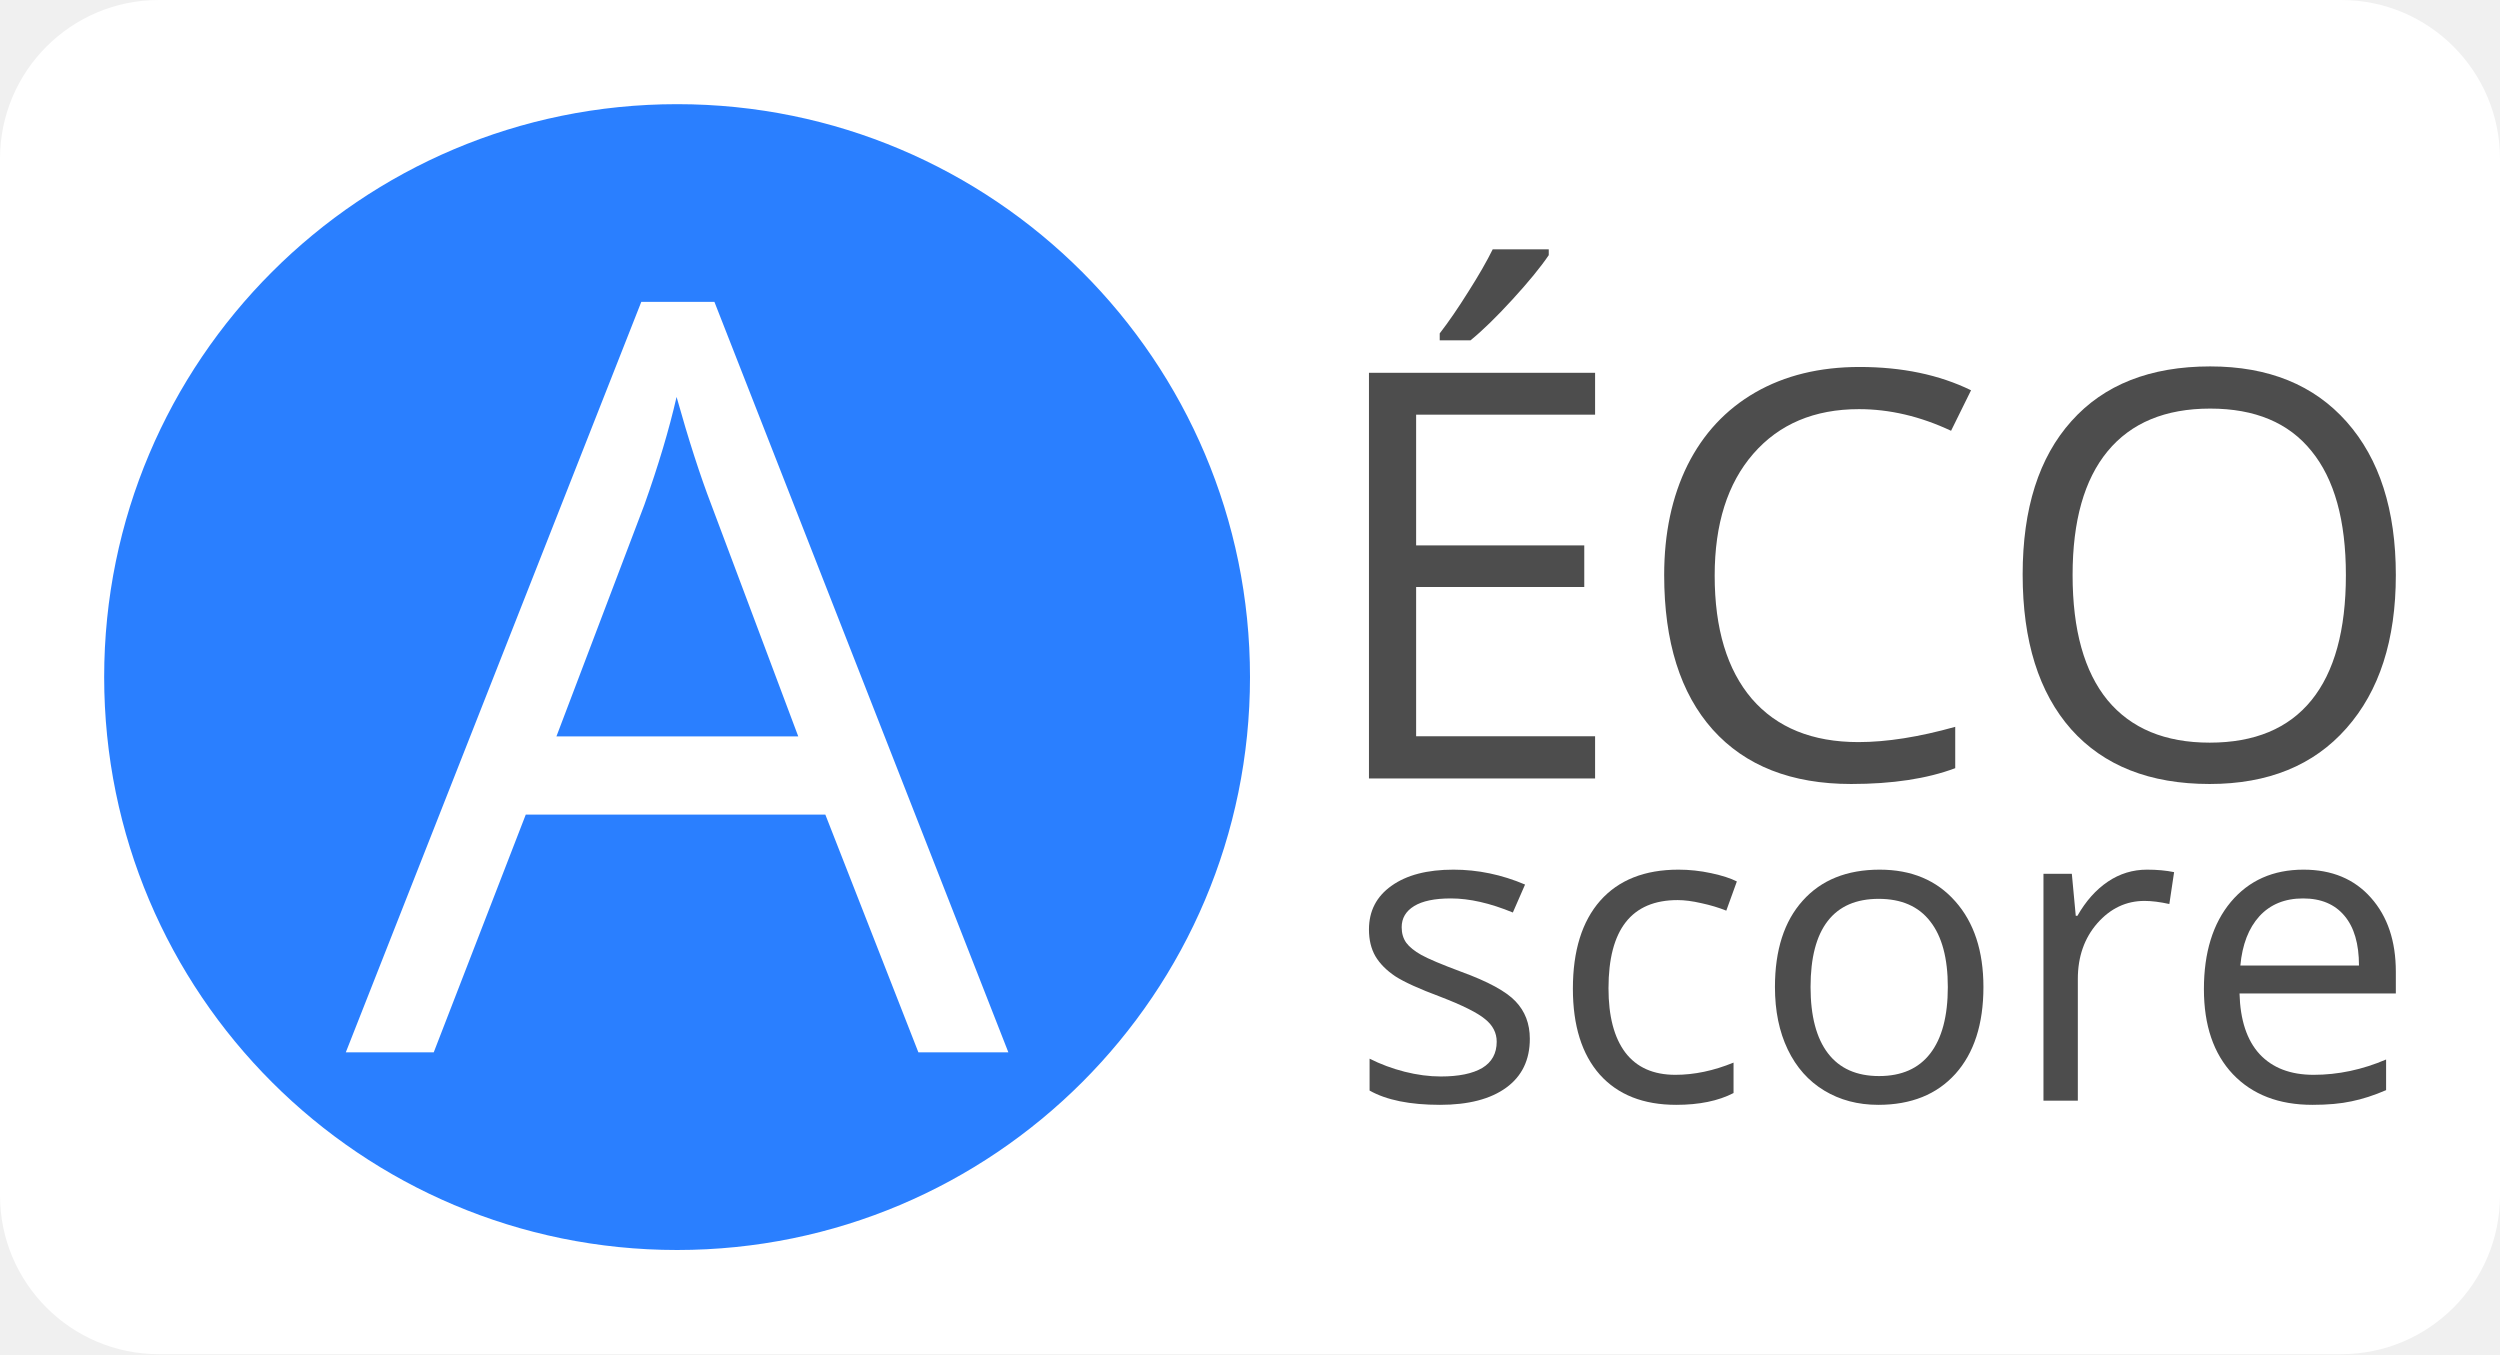
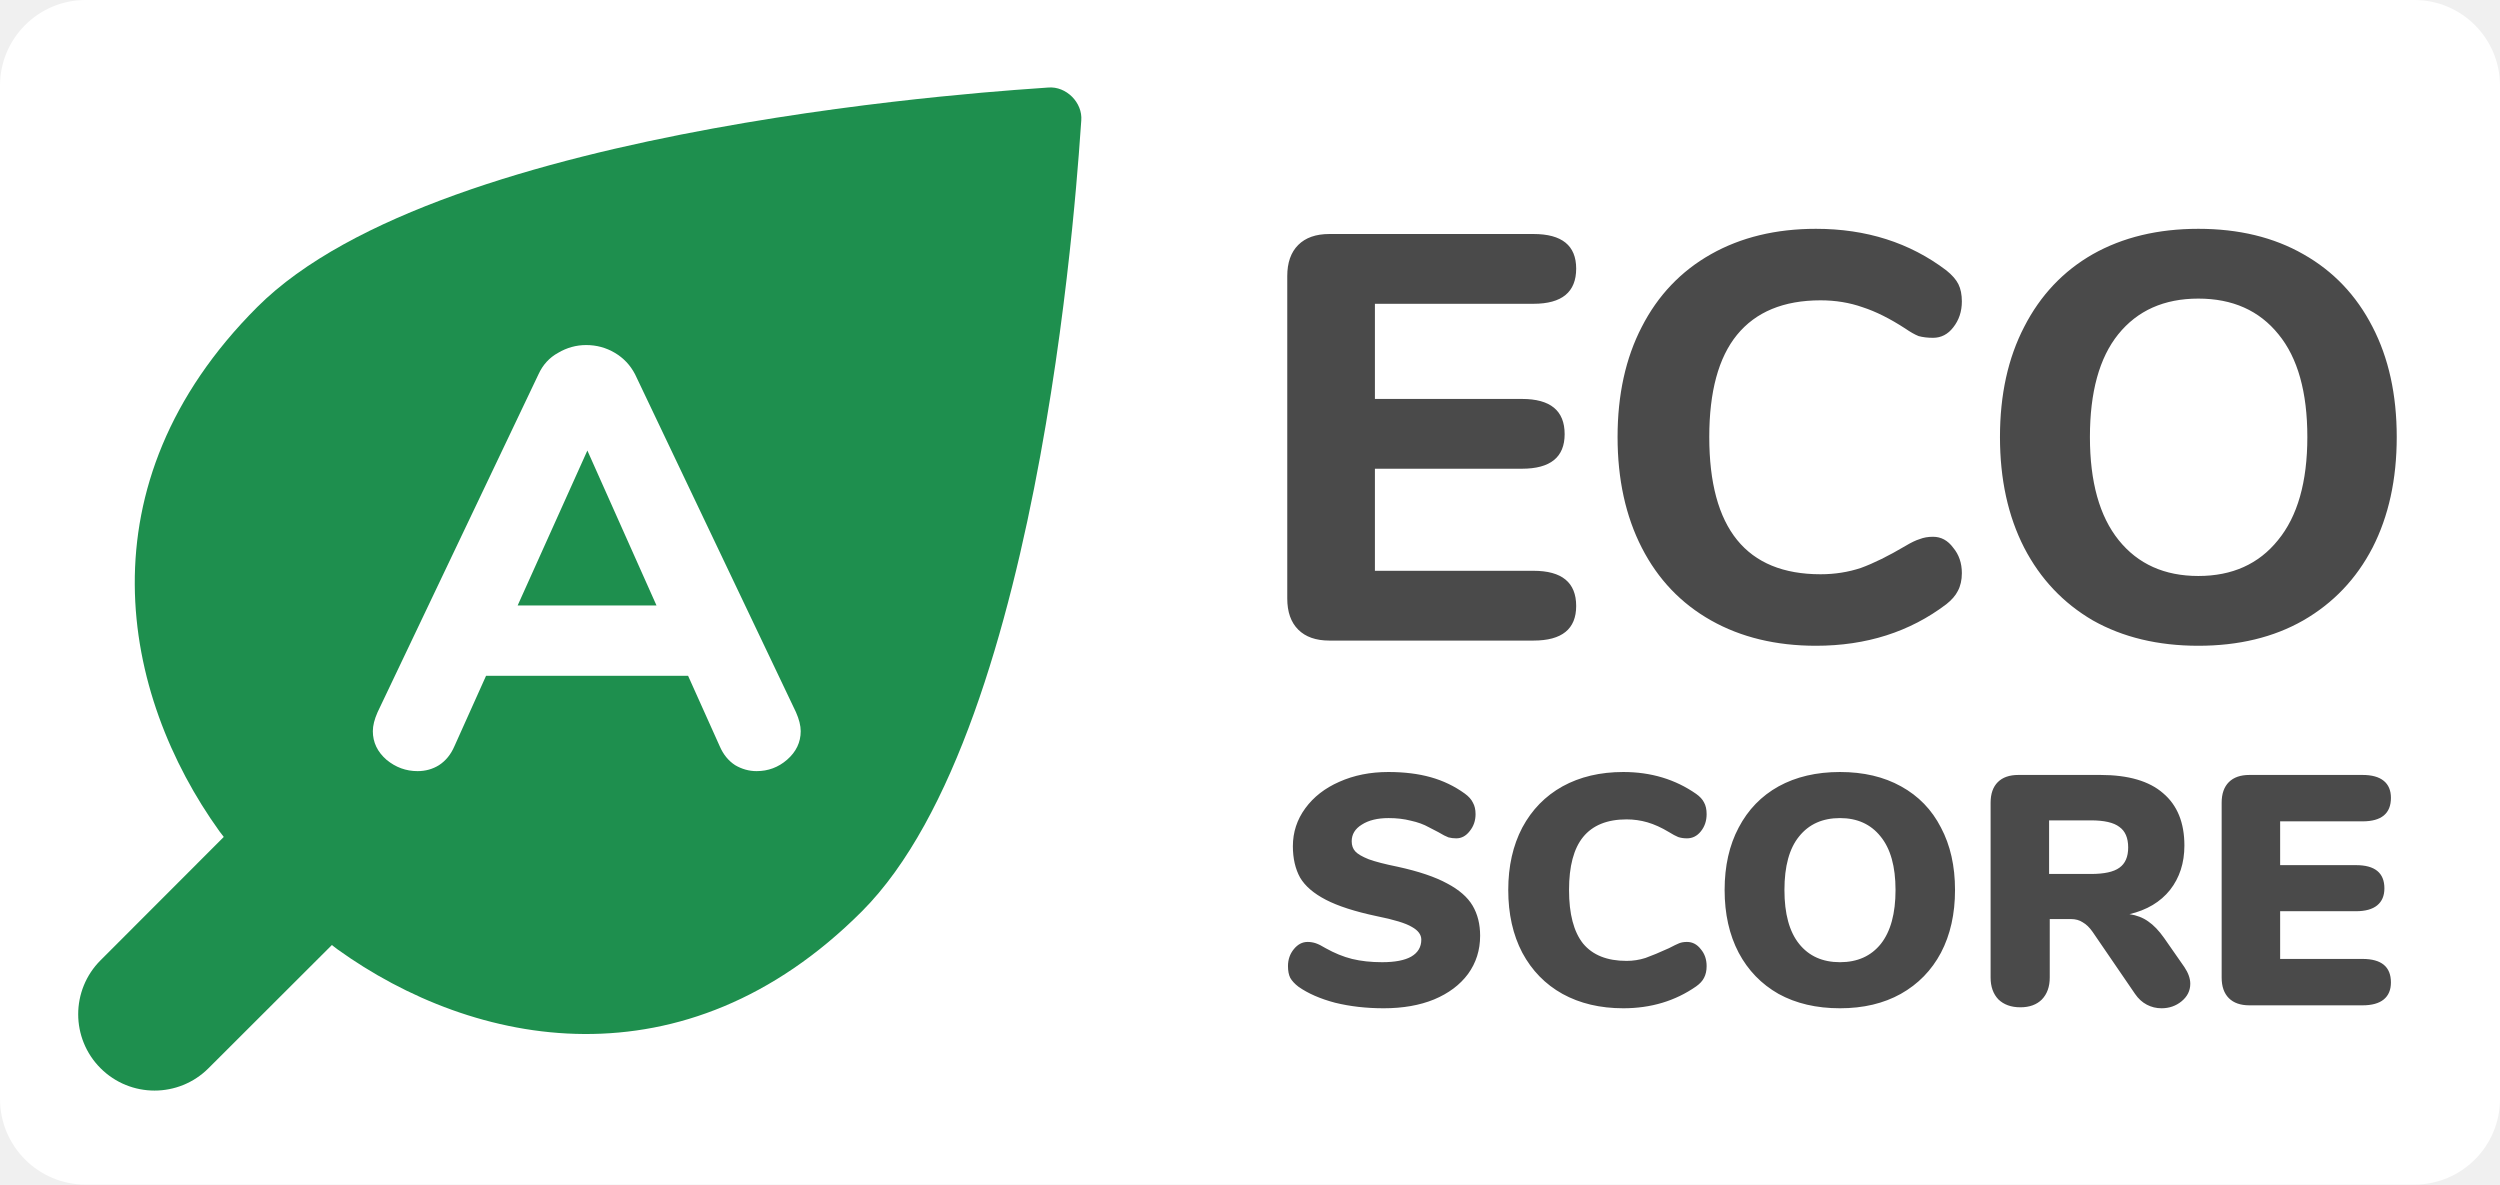
- <svg xmlns="http://www.w3.org/2000/svg" width="240" height="130" viewBox="0 0 744.094 1052.362" id="svg4443" version="1.1">
-   <defs id="defs4445" />
-   <g id="layer1">
-     <rect style="fill:#ffffff;stroke-width:7.775" id="rect1117" width="1942.822" height="1052.362" x="-599.364" y="0" ry="123.445" rx="123.445" />
-     <circle style="fill:#2a7fff;stroke-width:7.603" id="path858" cx="-73.183" cy="526.181" r="445.23" />
-     <g id="g954" transform="matrix(0.4982492,0,0,0.4982492,163.5481,308.9671)">
-       <g id="g935" transform="translate(-41.1119,482.6372)">
-         <path d="M 997.818,111.407 H 645.121 v -632.691 H 997.818 v 65.346 H 718.69 v 203.828 h 262.251 v 64.914 H 718.69 V 45.628 H 997.818 Z M 755.474,-582.735 q 20.772,-26.831 44.574,-64.914 24.234,-38.083 38.083,-66.212 h 87.417 v 9.088 q -19.041,28.129 -56.691,69.241 -37.65,41.112 -65.346,63.615 h -48.036 z" style="font-size:886.286px;line-height:1.25;font-family:'Open Sans';-inkscape-font-specification:'Open Sans';fill:#4d4d4d;stroke-width:22.157" id="path907" />
-         <path d="m 1409.37,-464.593 q -104.294,0 -164.88,69.674 -60.153,69.241 -60.153,189.98 0,124.201 57.989,192.144 58.422,67.51 166.179,67.51 66.212,0 151.032,-23.802 V 95.395 q -65.779,24.667 -162.284,24.667 -139.78,0 -215.946,-84.82 -75.732,-84.82 -75.732,-241.046 0,-97.803 36.352,-171.372 36.784,-73.569 105.593,-113.382 69.241,-39.814 162.717,-39.814 99.534,0 173.968,36.352 l -31.159,63.182 q -71.838,-33.755 -143.675,-33.755 z" style="font-size:886.286px;line-height:1.25;font-family:'Open Sans';-inkscape-font-specification:'Open Sans';fill:#4d4d4d;stroke-width:22.157" id="path909" />
-         <path d="m 2246.754,-205.804 q 0,151.898 -77.031,238.882 -76.598,86.984 -213.349,86.984 -139.78,0 -215.946,-85.253 -75.732,-85.686 -75.732,-241.478 0,-154.494 76.165,-239.315 76.165,-85.253 216.378,-85.253 136.318,0 212.916,86.551 76.598,86.551 76.598,238.882 z m -504.162,0 q 0,128.529 54.527,195.173 54.96,66.212 159.255,66.212 105.16,0 158.822,-66.212 53.662,-66.212 53.662,-195.173 0,-127.663 -53.662,-193.442 -53.229,-66.212 -157.956,-66.212 -105.16,0 -160.12,66.645 -54.527,66.212 -54.527,193.01 z" style="font-size:886.286px;line-height:1.25;font-family:'Open Sans';-inkscape-font-specification:'Open Sans';fill:#4d4d4d;stroke-width:22.157" id="path911" />
-       </g>
-       <g id="g942" transform="matrix(0.7461682,0,0,0.7461682,153.3168,186.8983)">
-         <path d="m 940.261,1089.87 q 0,66.212 -49.334,102.131 -49.334,35.919 -138.482,35.919 -94.341,0 -147.137,-29.86 v -66.644 q 34.188,17.31 73.136,27.264 39.381,9.954 75.732,9.954 56.258,0 86.551,-17.743 30.293,-18.176 30.293,-54.96 0,-27.696 -24.234,-47.17 -23.802,-19.907 -93.475,-46.738 -66.212,-24.667 -94.341,-42.843 -27.696,-18.609 -41.545,-41.977 -13.415,-23.369 -13.415,-55.826 0,-57.989 47.17,-91.312 47.17,-33.755 129.394,-33.755 76.598,0 149.734,31.158 l -25.533,58.422 q -71.405,-29.427 -129.394,-29.427 -51.065,0 -77.031,16.012 -25.965,16.012 -25.965,44.141 0,19.041 9.521,32.457 9.953,13.415 31.591,25.533 21.638,12.117 83.089,35.053 84.388,30.726 113.815,61.884 29.86,31.159 29.86,78.329 z" style="font-size:886.286px;line-height:1.25;font-family:'Open Sans';-inkscape-font-specification:'Open Sans';fill:#4d4d4d;stroke-width:22.157" id="path913" />
-         <path d="m 1246.22,1227.919 q -102.996,0 -159.687,-63.182 -56.258,-63.615 -56.258,-179.594 0,-119.008 57.124,-183.922 57.557,-64.914 163.582,-64.914 34.188,0 68.376,7.357 34.188,7.357 53.662,17.31 l -22.071,61.019 q -23.802,-9.521 -51.931,-15.579 -28.129,-6.491 -49.767,-6.491 -144.541,0 -144.541,184.354 0,87.417 35.053,134.155 35.486,46.738 104.727,46.738 59.288,0 121.605,-25.533 v 63.615 q -47.603,24.667 -119.874,24.667 z" style="font-size:886.286px;line-height:1.25;font-family:'Open Sans';-inkscape-font-specification:'Open Sans';fill:#4d4d4d;stroke-width:22.157" id="path915" />
-         <path d="m 1888.432,981.681 q 0,115.979 -58.422,181.325 -58.422,64.913 -161.418,64.913 -63.615,0 -112.95,-29.86 -49.334,-29.86 -76.165,-85.686 -26.831,-55.826 -26.831,-130.693 0,-115.979 57.989,-180.46 57.989,-64.914 160.986,-64.914 99.534,0 157.956,66.212 58.855,66.212 58.855,179.161 z m -361.352,0 q 0,90.879 36.352,138.482 36.352,47.603 106.891,47.603 70.539,0 106.891,-47.17 36.784,-47.603 36.784,-138.915 0,-90.446 -36.784,-137.184 -36.352,-47.17 -107.756,-47.17 -70.539,0 -106.458,46.305 -35.919,46.305 -35.919,138.049 z" style="font-size:886.286px;line-height:1.25;font-family:'Open Sans';-inkscape-font-specification:'Open Sans';fill:#4d4d4d;stroke-width:22.157" id="path917" />
-         <path d="m 2230.31,736.307 q 31.591,0 56.691,5.193 l -9.953,66.645 q -29.427,-6.491 -51.931,-6.491 -57.557,0 -98.669,46.738 -40.679,46.738 -40.679,116.412 v 254.461 h -71.838 V 744.963 h 59.288 l 8.222,87.85 h 3.462 q 26.398,-46.305 63.615,-71.405 37.217,-25.1 81.791,-25.1 z" style="font-size:886.286px;line-height:1.25;font-family:'Open Sans';-inkscape-font-specification:'Open Sans';fill:#4d4d4d;stroke-width:22.157" id="path919" />
-         <path d="m 2576.082,1227.919 q -105.16,0 -166.179,-64.048 -60.586,-64.048 -60.586,-177.863 0,-114.681 56.258,-182.191 56.691,-67.51 151.898,-67.51 89.148,0 141.079,58.855 51.931,58.422 51.931,154.494 v 45.439 h -326.731 q 2.164,83.522 41.977,126.798 40.246,43.276 112.95,43.276 76.598,0 151.465,-32.024 v 64.048 q -38.083,16.445 -72.27,23.369 -33.755,7.357 -81.791,7.357 z m -19.474,-431.459 q -57.124,0 -91.312,37.217 -33.755,37.217 -39.814,102.996 h 247.97 q 0,-67.943 -30.293,-103.862 -30.293,-36.352 -86.551,-36.352 z" style="font-size:886.286px;line-height:1.25;font-family:'Open Sans';-inkscape-font-specification:'Open Sans';fill:#4d4d4d;stroke-width:22.157" id="path921" />
-       </g>
+ <svg xmlns="http://www.w3.org/2000/svg" width="1377.625" height="652.782" viewBox="0 0 1377.625 652.782" fill="none" version="1.1" id="svg20">
+   <rect style="fill:#ffffff;stroke-width:0.973" id="rect3193" width="1377.625" height="652.782" x="0" y="0" ry="47.219" />
+   <g clip-path="url(#clip0)" id="g10" transform="translate(-111.1875,-50.10901)">
+     <g clip-path="url(#clip1)" id="g6">
+       <path d="m 688.832,98.344 c 9.874,-0.833 19.022,8.316 18.189,18.19 -1.213,14.061 -18.725,333.622 -120.986,435.883 -98.014,98.014 -213.504,75.007 -288.915,20.795 -0.909,-0.653 -1.933,-1.439 -3.058,-2.343 l -67.981,67.886 c -16.426,16.425 -43.057,16.425 -59.482,0 -16.426,-16.426 -16.426,-43.057 0,-59.482 l 67.897,-67.97 c -0.908,-1.13 -1.698,-2.158 -2.354,-3.069 C 177.93,432.823 154.922,317.333 252.937,219.319 355.198,117.057 674.758,99.546 688.832,98.344 Z" fill="#1e8f4e" id="path2" />
+       <path d="m 549.79,442.531 c 1.751,3.94 2.627,7.443 2.627,10.508 0,6.13 -2.517,11.384 -7.553,15.762 -4.816,4.16 -10.398,6.239 -16.747,6.239 -4.159,0 -8.1,-1.094 -11.822,-3.283 -3.721,-2.409 -6.567,-5.911 -8.538,-10.509 L 490.353,422.5 h -111.32 l -17.405,38.748 c -1.97,4.598 -4.816,8.1 -8.537,10.509 -3.503,2.189 -7.444,3.283 -11.822,3.283 -6.349,0 -12.041,-2.079 -17.076,-6.239 -5.035,-4.378 -7.553,-9.632 -7.553,-15.762 0,-3.065 0.876,-6.568 2.627,-10.508 L 407.93,256.339 c 2.408,-5.254 6.02,-9.194 10.837,-11.821 4.816,-2.846 9.96,-4.269 15.433,-4.269 5.692,0 10.946,1.423 15.763,4.269 4.816,2.846 8.538,6.786 11.165,11.821 z m -153.353,-58.78 h 76.512 l -38.092,-85.379 z" fill="#ffffff" id="path4" />
    </g>
-     <g aria-label="A" id="text1126" style="font-size:813.653px;line-height:1.25;font-family:'Open Sans';-inkscape-font-specification:'Open Sans';fill:#ffffff;stroke-width:20.341">
-       <path d="M 114.339,817.793 42.032,633.053 H -190.781 l -71.512,184.741 h -68.334 l 229.635,-583.224 h 56.813 L 184.262,817.793 Z M 20.975,572.267 -46.564,392.294 q -13.111,-34.167 -27.016,-83.829 -8.74,38.14 -25.029,83.829 L -166.944,572.267 Z" style="fill:#ffffff;stroke-width:20.341" id="path1146" />
-     </g>
+     <path d="m 843.728,403.098 c -7.415,0 -13.135,-2.012 -17.16,-6.038 -4.026,-4.025 -6.038,-9.745 -6.038,-17.16 V 202.257 c 0,-7.415 2.012,-13.135 6.038,-17.16 4.025,-4.026 9.745,-6.038 17.16,-6.038 h 112.497 c 15.677,0 23.516,6.355 23.516,19.067 0,12.923 -7.839,19.385 -23.516,19.385 h -87.392 v 52.435 h 81.036 c 15.677,0 23.516,6.461 23.516,19.385 0,12.711 -7.839,19.067 -23.516,19.067 h -81.036 v 56.248 h 87.392 c 15.677,0 23.516,6.462 23.516,19.385 0,12.712 -7.839,19.067 -23.516,19.067 z m 268.142,2.86 c -22.04,0 -41.31,-4.66 -57.84,-13.982 -16.52,-9.322 -29.24,-22.669 -38.13,-40.041 -8.9,-17.373 -13.35,-37.711 -13.35,-61.015 0,-23.305 4.45,-43.537 13.35,-60.698 8.89,-17.372 21.61,-30.719 38.13,-40.041 16.53,-9.322 35.8,-13.982 57.84,-13.982 27.75,0 51.69,7.626 71.82,22.88 3.18,2.542 5.4,5.085 6.67,7.627 1.27,2.542 1.91,5.72 1.91,9.534 0,5.508 -1.59,10.275 -4.77,14.3 -2.96,3.814 -6.67,5.72 -11.12,5.72 -2.97,0 -5.62,-0.318 -7.95,-0.953 -2.11,-0.848 -4.55,-2.225 -7.3,-4.131 -8.48,-5.509 -16.32,-9.428 -23.52,-11.758 -7.2,-2.543 -14.94,-3.814 -23.2,-3.814 -20.34,0 -35.7,6.356 -46.08,19.067 -10.17,12.5 -15.25,31.249 -15.25,56.249 0,50.422 20.44,75.633 61.33,75.633 7.84,0 15.25,-1.165 22.25,-3.496 6.99,-2.542 15.14,-6.567 24.47,-12.076 3.17,-1.906 5.82,-3.178 7.94,-3.813 2.12,-0.848 4.55,-1.271 7.31,-1.271 4.45,0 8.16,2.012 11.12,6.038 3.18,3.813 4.77,8.474 4.77,13.982 0,3.814 -0.74,7.098 -2.23,9.852 -1.27,2.542 -3.39,4.978 -6.35,7.309 -20.13,15.254 -44.07,22.88 -71.82,22.88 z m 210.72,0 c -22.25,0 -41.63,-4.66 -58.16,-13.982 -16.31,-9.534 -28.92,-22.881 -37.81,-40.041 -8.9,-17.373 -13.35,-37.711 -13.35,-61.015 0,-23.305 4.45,-43.537 13.35,-60.698 8.89,-17.372 21.5,-30.719 37.81,-40.041 16.53,-9.322 35.91,-13.982 58.16,-13.982 22.24,0 41.52,4.66 57.84,13.982 16.52,9.322 29.23,22.669 38.13,40.041 8.9,17.161 13.35,37.393 13.35,60.698 0,23.304 -4.45,43.642 -13.35,61.015 -8.9,17.16 -21.61,30.507 -38.13,40.041 -16.32,9.322 -35.6,13.982 -57.84,13.982 z m 0,-38.452 c 18.64,0 33.26,-6.567 43.85,-19.703 10.81,-13.135 16.21,-32.096 16.21,-56.883 0,-24.788 -5.3,-43.643 -15.89,-56.566 -10.59,-13.136 -25.32,-19.703 -44.17,-19.703 -18.86,0 -33.58,6.567 -44.17,19.703 -10.39,12.923 -15.58,31.778 -15.58,56.566 0,24.787 5.3,43.748 15.89,56.883 10.6,13.136 25.21,19.703 43.86,19.703 z M 873.689,605.719 c -9.604,0 -18.548,-1.02 -26.832,-3.061 -8.164,-2.161 -14.887,-5.102 -20.169,-8.824 -2.041,-1.561 -3.541,-3.182 -4.502,-4.862 -0.84,-1.681 -1.26,-3.842 -1.26,-6.483 0,-3.602 1.08,-6.723 3.241,-9.364 2.161,-2.641 4.682,-3.962 7.563,-3.962 1.561,0 3.062,0.24 4.502,0.72 1.441,0.481 3.242,1.381 5.403,2.702 4.922,2.761 9.784,4.742 14.586,5.942 4.922,1.201 10.445,1.801 16.567,1.801 7.084,0 12.426,-1.021 16.028,-3.061 3.721,-2.161 5.582,-5.283 5.582,-9.365 0,-2.761 -1.741,-5.102 -5.222,-7.023 -3.362,-2.041 -9.845,-4.021 -19.449,-5.942 -11.885,-2.521 -21.189,-5.523 -27.912,-9.004 -6.723,-3.482 -11.465,-7.564 -14.226,-12.246 -2.642,-4.802 -3.962,-10.564 -3.962,-17.287 0,-7.684 2.281,-14.647 6.843,-20.889 4.562,-6.243 10.805,-11.105 18.728,-14.587 8.044,-3.601 17.048,-5.402 27.012,-5.402 8.764,0 16.567,0.96 23.41,2.881 6.843,1.921 13.086,4.922 18.729,9.004 2.16,1.561 3.661,3.241 4.501,5.042 0.961,1.681 1.441,3.782 1.441,6.303 0,3.602 -1.08,6.723 -3.241,9.364 -2.041,2.641 -4.502,3.962 -7.384,3.962 -1.56,0 -3.001,-0.18 -4.321,-0.54 -1.321,-0.481 -3.182,-1.441 -5.583,-2.882 -0.6,-0.36 -2.341,-1.26 -5.222,-2.701 -2.761,-1.56 -6.063,-2.761 -9.905,-3.601 -3.721,-0.961 -7.803,-1.441 -12.245,-1.441 -6.123,0 -11.045,1.201 -14.766,3.602 -3.722,2.281 -5.583,5.342 -5.583,9.184 0,2.281 0.66,4.141 1.981,5.582 1.321,1.441 3.782,2.881 7.383,4.322 3.602,1.321 8.944,2.701 16.027,4.142 11.525,2.521 20.589,5.582 27.192,9.184 6.603,3.481 11.285,7.563 14.046,12.245 2.762,4.682 4.142,10.205 4.142,16.568 0,7.923 -2.221,14.946 -6.663,21.069 -4.442,6.002 -10.684,10.684 -18.728,14.046 -7.923,3.241 -17.167,4.862 -27.732,4.862 z m 132.011,0 c -12.727,0 -23.892,-2.641 -33.497,-7.923 -9.484,-5.283 -16.867,-12.846 -22.149,-22.69 -5.163,-9.845 -7.744,-21.37 -7.744,-34.576 0,-13.085 2.581,-24.55 7.744,-34.395 5.282,-9.844 12.665,-17.407 22.149,-22.69 9.605,-5.282 20.77,-7.923 33.497,-7.923 15.24,0 28.63,4.022 40.16,12.065 2.04,1.441 3.48,3.001 4.32,4.682 0.96,1.681 1.44,3.842 1.44,6.483 0,3.722 -1.08,6.903 -3.24,9.544 -2.04,2.521 -4.57,3.782 -7.57,3.782 -1.8,0 -3.42,-0.24 -4.86,-0.72 -1.44,-0.601 -3.12,-1.501 -5.04,-2.702 -4.2,-2.521 -8.16,-4.322 -11.89,-5.402 -3.72,-1.08 -7.56,-1.621 -11.52,-1.621 -10.686,0 -18.669,3.242 -23.952,9.725 -5.162,6.362 -7.743,16.087 -7.743,29.172 0,13.206 2.581,23.051 7.743,29.533 5.283,6.363 13.266,9.545 23.952,9.545 3.6,0 7.08,-0.541 10.44,-1.621 3.37,-1.201 7.69,-3.001 12.97,-5.402 2.52,-1.321 4.38,-2.221 5.58,-2.702 1.2,-0.48 2.64,-0.72 4.32,-0.72 3,0 5.53,1.321 7.57,3.962 2.16,2.521 3.24,5.642 3.24,9.364 0,2.521 -0.48,4.682 -1.44,6.483 -0.84,1.68 -2.28,3.241 -4.32,4.682 -11.53,8.043 -24.92,12.065 -40.16,12.065 z m 119.41,0 c -12.97,0 -24.25,-2.641 -33.85,-7.923 -9.49,-5.403 -16.81,-12.966 -21.97,-22.69 -5.17,-9.845 -7.75,-21.37 -7.75,-34.576 0,-13.205 2.58,-24.67 7.75,-34.395 5.16,-9.844 12.48,-17.407 21.97,-22.69 9.6,-5.282 20.88,-7.923 33.85,-7.923 12.97,0 24.19,2.641 33.68,7.923 9.6,5.283 16.92,12.846 21.96,22.69 5.17,9.725 7.75,21.19 7.75,34.395 0,13.206 -2.58,24.731 -7.75,34.576 -5.16,9.724 -12.54,17.287 -22.14,22.69 -9.49,5.282 -20.65,7.923 -33.5,7.923 z m 0,-25.391 c 9.6,0 17.11,-3.362 22.51,-10.085 5.4,-6.843 8.1,-16.747 8.1,-29.713 0,-12.965 -2.76,-22.81 -8.28,-29.533 -5.4,-6.723 -12.85,-10.084 -22.33,-10.084 -9.6,0 -17.11,3.361 -22.51,10.084 -5.4,6.603 -8.1,16.448 -8.1,29.533 0,13.086 2.7,22.991 8.1,29.713 5.4,6.723 12.91,10.085 22.51,10.085 z m 189.79,2.701 c 2.16,3.242 3.24,6.303 3.24,9.184 0,3.842 -1.62,7.083 -4.87,9.724 -3.12,2.522 -6.78,3.782 -10.98,3.782 -2.88,0 -5.58,-0.66 -8.1,-1.981 -2.52,-1.32 -4.69,-3.301 -6.49,-5.942 l -23.41,-34.215 c -1.68,-2.401 -3.48,-4.142 -5.4,-5.223 -1.8,-1.2 -3.96,-1.801 -6.48,-1.801 h -11.71 v 32.235 c 0,5.042 -1.44,9.064 -4.32,12.065 -2.88,2.881 -6.84,4.322 -11.88,4.322 -5.05,0 -9.07,-1.441 -12.07,-4.322 -2.88,-3.001 -4.32,-7.023 -4.32,-12.065 v -96.343 c 0,-4.922 1.32,-8.704 3.96,-11.345 2.64,-2.641 6.42,-3.961 11.35,-3.961 h 45.2 c 15.36,0 26.89,3.361 34.57,10.084 7.8,6.603 11.71,16.207 11.71,28.813 0,9.604 -2.65,17.767 -7.93,24.49 -5.28,6.603 -12.72,11.045 -22.33,13.326 3.96,0.601 7.39,1.921 10.27,3.962 3,2.041 5.94,5.102 8.82,9.184 z m -51.51,-51.322 c 7.33,0 12.55,-1.141 15.67,-3.422 3.24,-2.281 4.86,-6.003 4.86,-11.165 0,-5.282 -1.62,-9.064 -4.86,-11.345 -3.12,-2.401 -8.34,-3.601 -15.67,-3.601 h -23.05 v 29.533 z m 87.35,72.391 c -4.93,0 -8.71,-1.32 -11.35,-3.961 -2.64,-2.642 -3.96,-6.423 -3.96,-11.345 v -96.343 c 0,-4.922 1.32,-8.704 3.96,-11.345 2.64,-2.641 6.42,-3.961 11.35,-3.961 h 62.3 c 5.17,0 9.07,1.08 11.71,3.241 2.64,2.161 3.96,5.282 3.96,9.364 0,8.644 -5.22,12.966 -15.67,12.966 h -45.38 v 24.13 h 41.78 c 10.45,0 15.67,4.262 15.67,12.786 0,4.082 -1.32,7.203 -3.96,9.364 -2.64,2.161 -6.54,3.242 -11.71,3.242 h -41.78 v 26.291 h 45.38 c 10.45,0 15.67,4.322 15.67,12.966 0,4.082 -1.32,7.203 -3.96,9.364 -2.64,2.161 -6.54,3.241 -11.71,3.241 z" fill="#4a4a4a" id="path8" />
  </g>
+   <defs id="defs18">
+     <clipPath id="clip0">
+       <rect width="1599.53" height="752.096" fill="#ffffff" transform="translate(0.0517578,0.42627)" id="rect12" x="0" y="0" />
+     </clipPath>
+     <clipPath id="clip1">
+       <rect width="572.016" height="572.016" fill="#ffffff" transform="translate(148.353,85.1694)" id="rect15" x="0" y="0" />
+     </clipPath>
+   </defs>
</svg>
